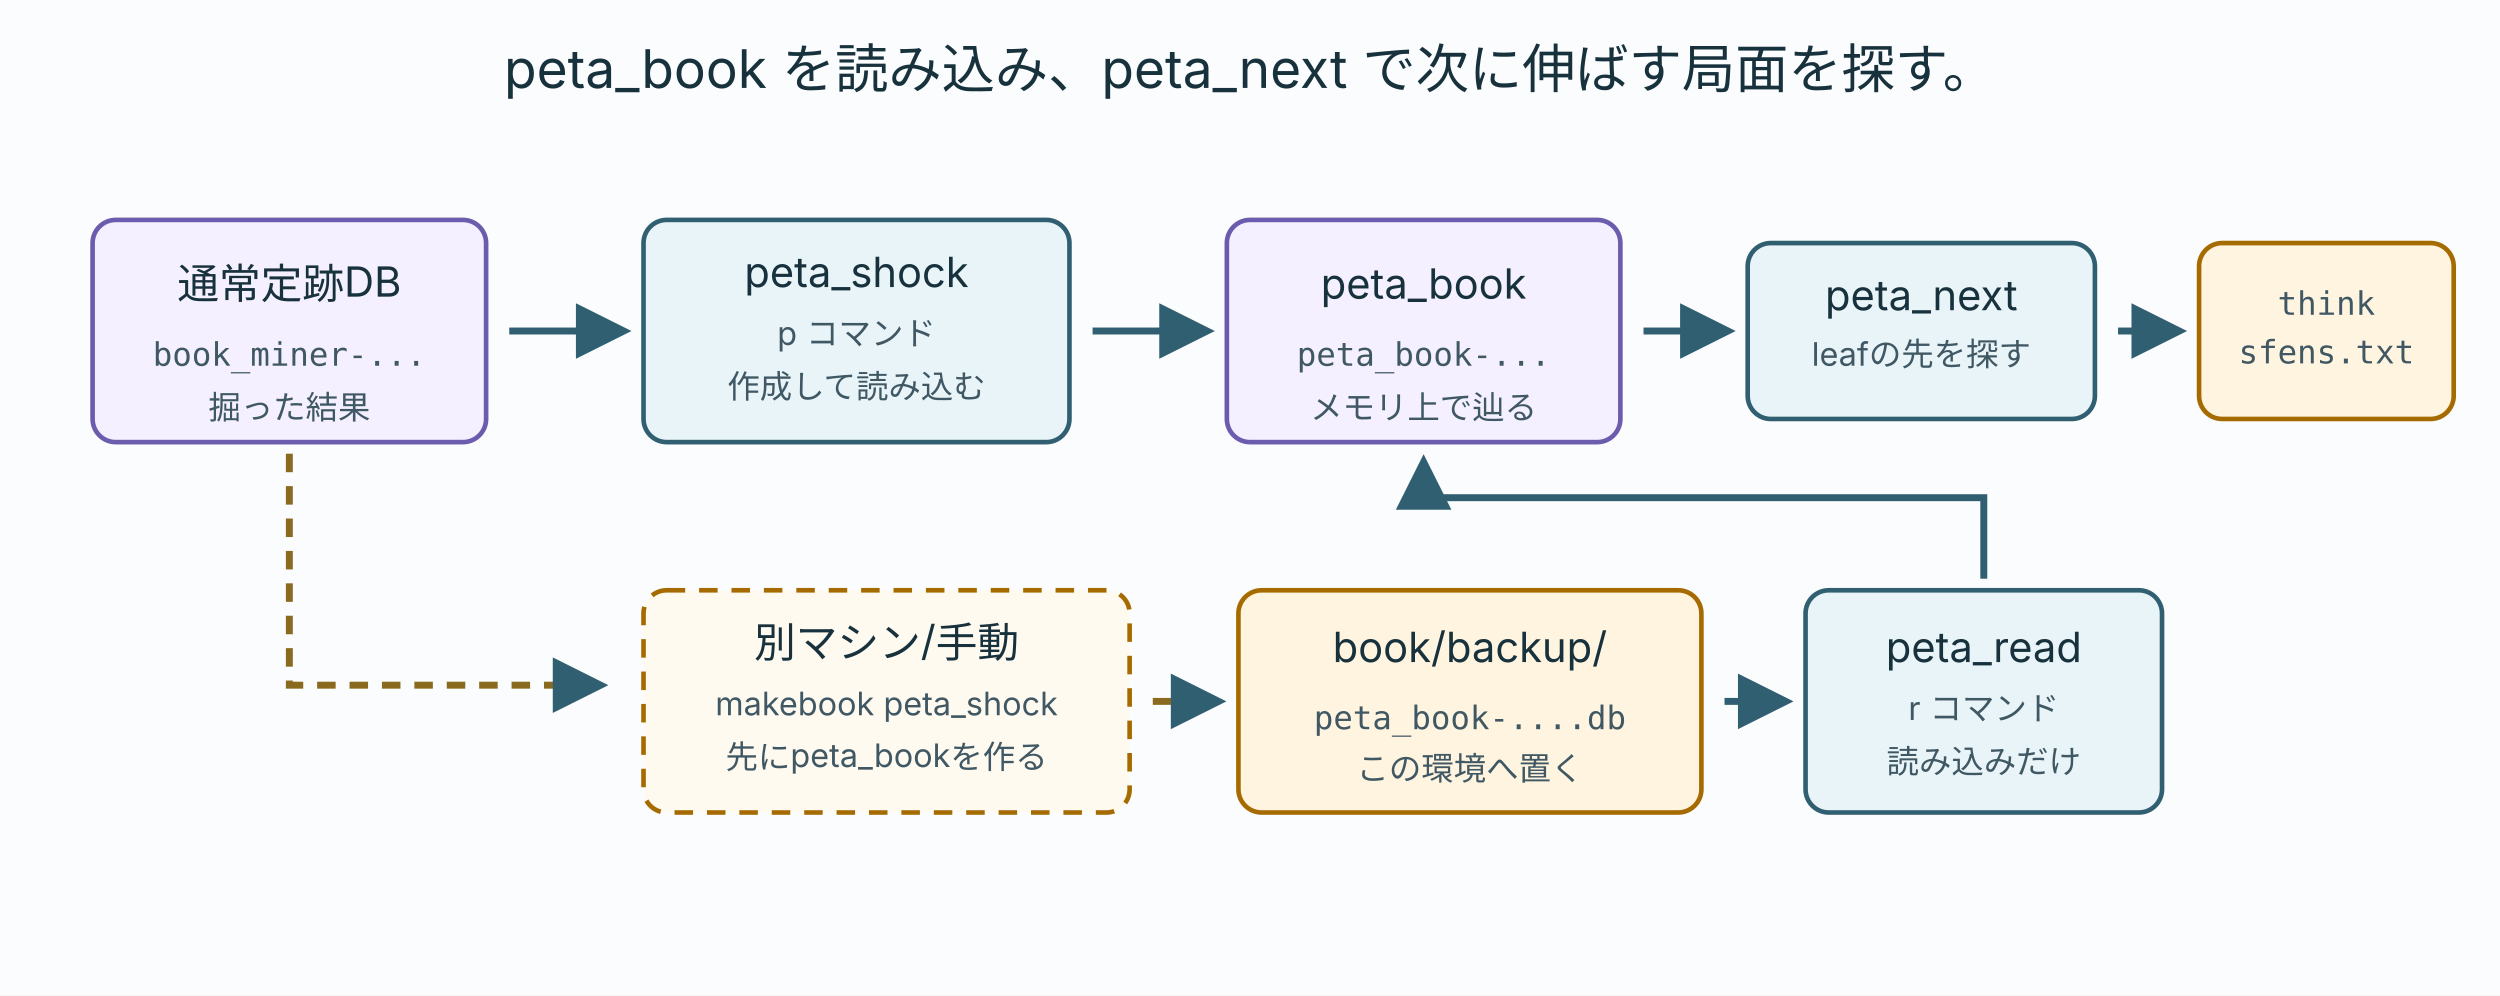
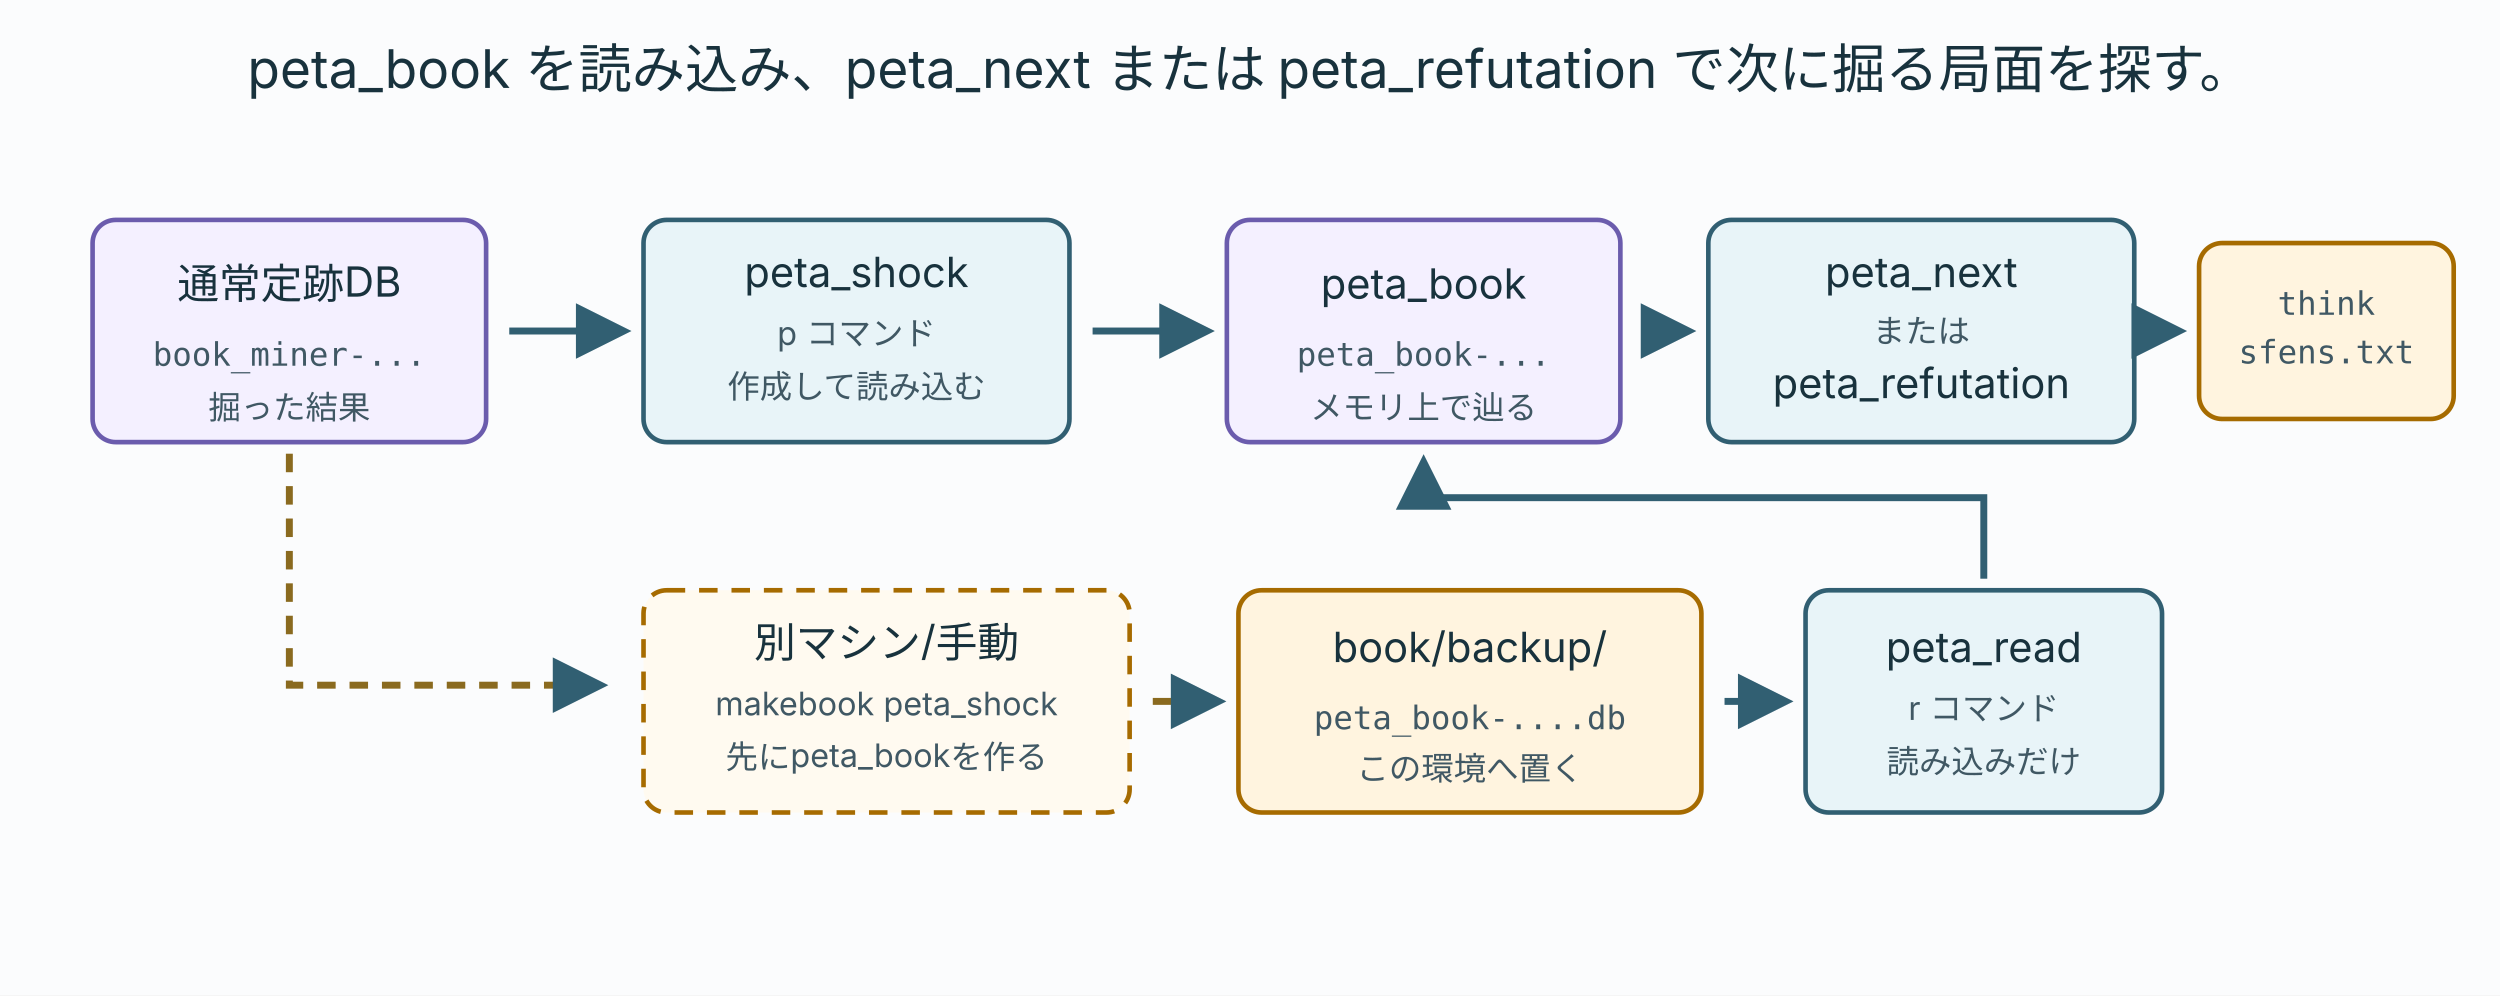
<svg xmlns="http://www.w3.org/2000/svg" width="1080" height="430" viewBox="0 0 1080 430" role="img" aria-labelledby="title desc">
  <defs>
    <marker id="arrow" viewBox="0 0 10 10" refX="8" refY="5" markerWidth="8" markerHeight="8" orient="auto-start-reverse">
      <path d="M 0 0 L 10 5 L 0 10 z" fill="#315f72" />
    </marker>
    <style>
      .bg { fill: #fbfcfd; }
      .box { fill: #ffffff; stroke: #315f72; stroke-width: 2; rx: 10; }
      .db { fill: #f4f0ff; stroke: #6b5cad; }
      .tool { fill: #e8f4f8; }
      .file { fill: #fff4df; stroke: #a66b00; }
      .external { fill: #fffaf0; stroke: #a66b00; stroke-dasharray: 8 6; }
      .line { stroke: #315f72; stroke-width: 3; fill: none; marker-end: url(#arrow); }
      .hint { stroke: #8a6a1f; stroke-width: 3; fill: none; marker-end: url(#arrow); stroke-dasharray: 8 6; }
      .text { font-family: -apple-system, BlinkMacSystemFont, "Segoe UI", sans-serif; fill: #18323d; font-size: 18px; text-anchor: middle; }
      .small { font-size: 14px; fill: #405864; }
      .mono { font-family: ui-monospace, SFMono-Regular, Menlo, Consolas, monospace; font-size: 14px; fill: #405864; }
    </style>
  </defs>
  <rect class="bg" x="0" y="0" width="1080" height="430" />
-   <text class="text" x="540" y="38" style="font-size:23px">peta_book を読み込み、peta_next で次に伸ばす局面を探す。</text>
+   <text class="text" x="540" y="38" style="font-size:23px">peta_book を読み込み、peta_next または peta_refutation で次に掘る局面を探す。</text>
  <rect class="box db" x="40" y="95" width="170" height="96" />
  <text class="text" x="125" y="129">通常定跡DB</text>
  <text class="mono" x="125" y="158" text-anchor="middle">book_miner-...</text>
  <text class="text small" x="125" y="181">掘った結果</text>
  <path class="line" d="M 220 143 H 268" />
  <rect class="box tool" x="278" y="95" width="184" height="96" />
  <text class="text" x="370" y="124">peta_shock</text>
  <text class="text small" x="370" y="149">p コマンド</text>
  <text class="text small" x="370" y="172">作成して読み込む</text>
  <path class="line" d="M 472 143 H 520" />
  <rect class="box db" x="530" y="95" width="170" height="96" />
  <text class="text" x="615" y="129">peta_book</text>
  <text class="mono" x="615" y="158" text-anchor="middle">peta_book-...</text>
  <text class="text small" x="615" y="181">メモリ上で辿る</text>
-   <path class="line" d="M 710 143 H 745" />
-   <rect class="box tool" x="755" y="105" width="150" height="76" />
-   <text class="text" x="830" y="134">peta_next</text>
-   <text class="text small" x="830" y="158">leafの先を探す</text>
-   <path class="line" d="M 915 143 H 940" />
+   <path class="line" d="M 710 143 H 728" />
+   <rect class="box tool" x="738" y="95" width="184" height="96" />
+   <text class="text" x="830" y="124">peta_next</text>
+   <text class="text small" x="830" y="148">または</text>
+   <text class="text" x="830" y="172">peta_refutation</text>
+   <path class="line" d="M 932 143 H 940" />
  <rect class="box file" x="950" y="105" width="110" height="76" />
  <text class="mono" x="1005" y="136" text-anchor="middle">think</text>
  <text class="mono" x="1005" y="157" text-anchor="middle">sfens.txt</text>
  <path class="hint" d="M 125 196 V 296 H 258" />
  <rect class="box external" x="278" y="255" width="210" height="96" />
  <text class="text" x="383" y="284">別マシン/手動</text>
  <text class="text small" x="383" y="309">makebook peta_shock</text>
  <text class="text small" x="383" y="332">先にpeta_bookを作る</text>
  <path class="hint" d="M 498 303 H 525" />
  <rect class="box file" x="535" y="255" width="200" height="96" />
  <text class="text" x="635" y="286">book/backup/</text>
  <text class="mono" x="635" y="315" text-anchor="middle">peta_book-....db</text>
  <text class="text small" x="635" y="337">この環境へ置く</text>
  <path class="line" d="M 745 303 H 770" />
  <rect class="box tool" x="780" y="255" width="154" height="96" />
  <text class="text" x="857" y="286">peta_read</text>
  <text class="text small" x="857" y="311">r コマンド</text>
  <text class="text small" x="857" y="334">読み込みだけ</text>
  <path class="line" d="M 857 250 V 215 H 615 V 201" />
</svg>
